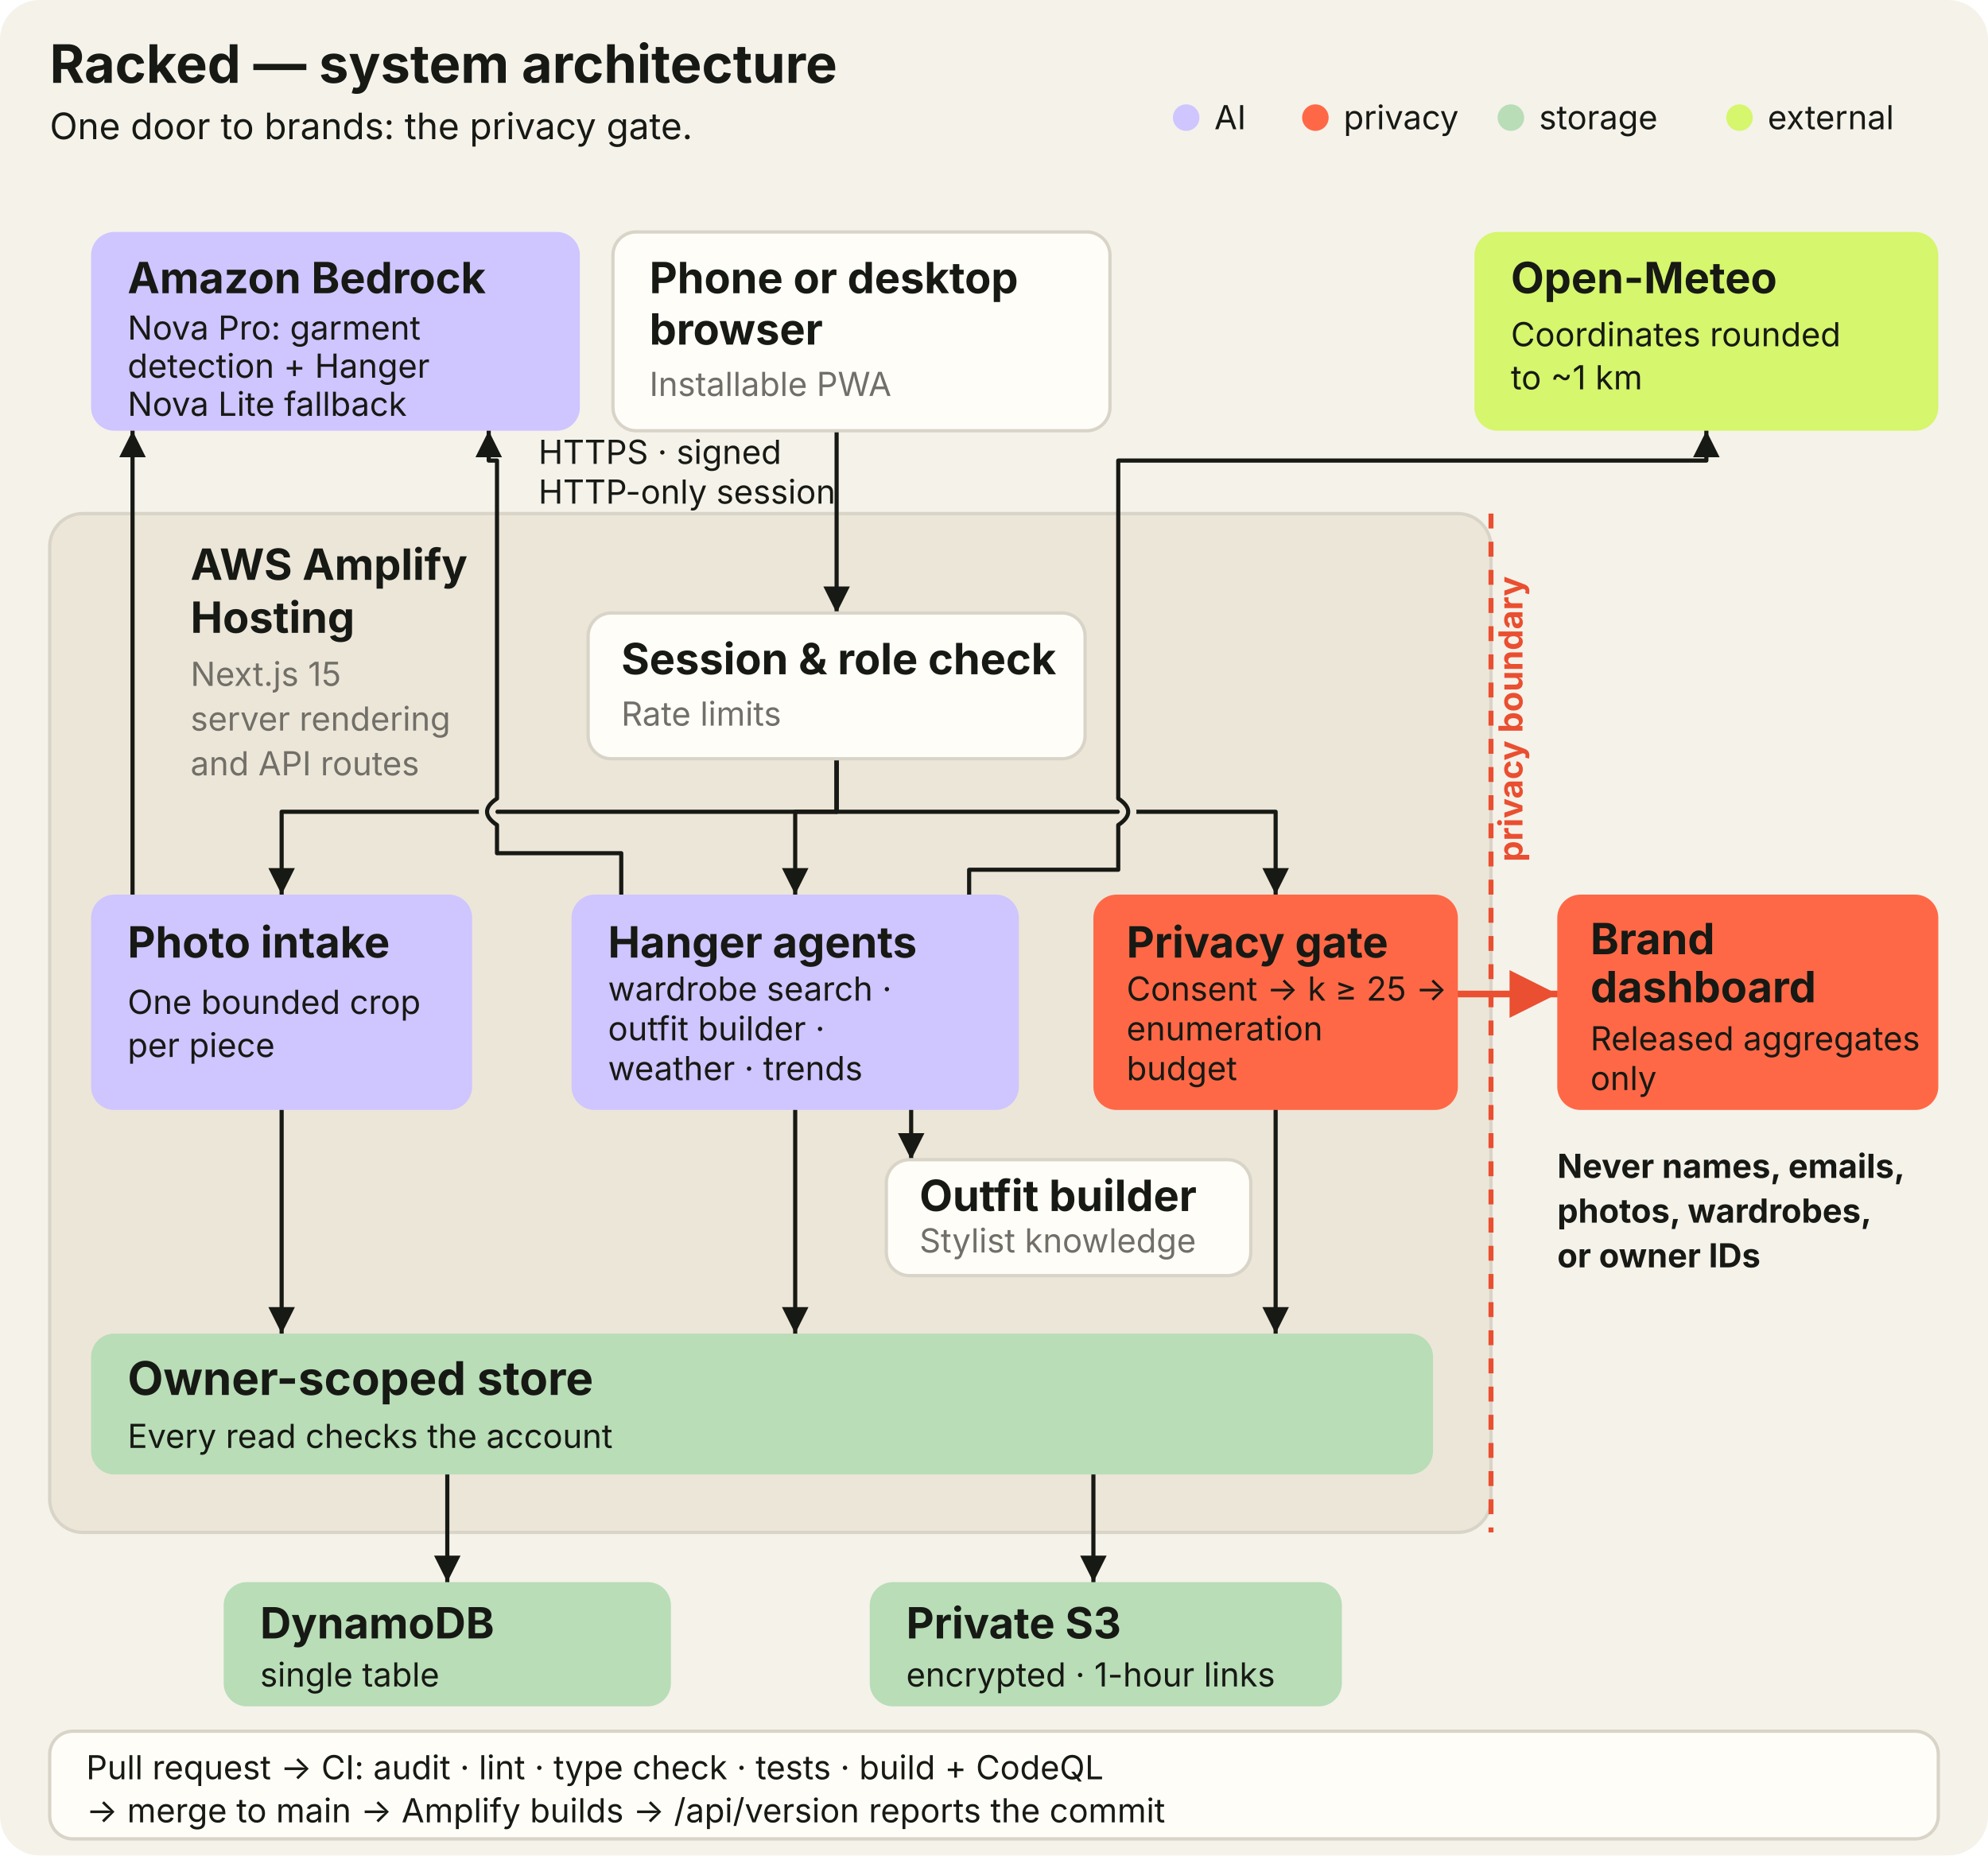
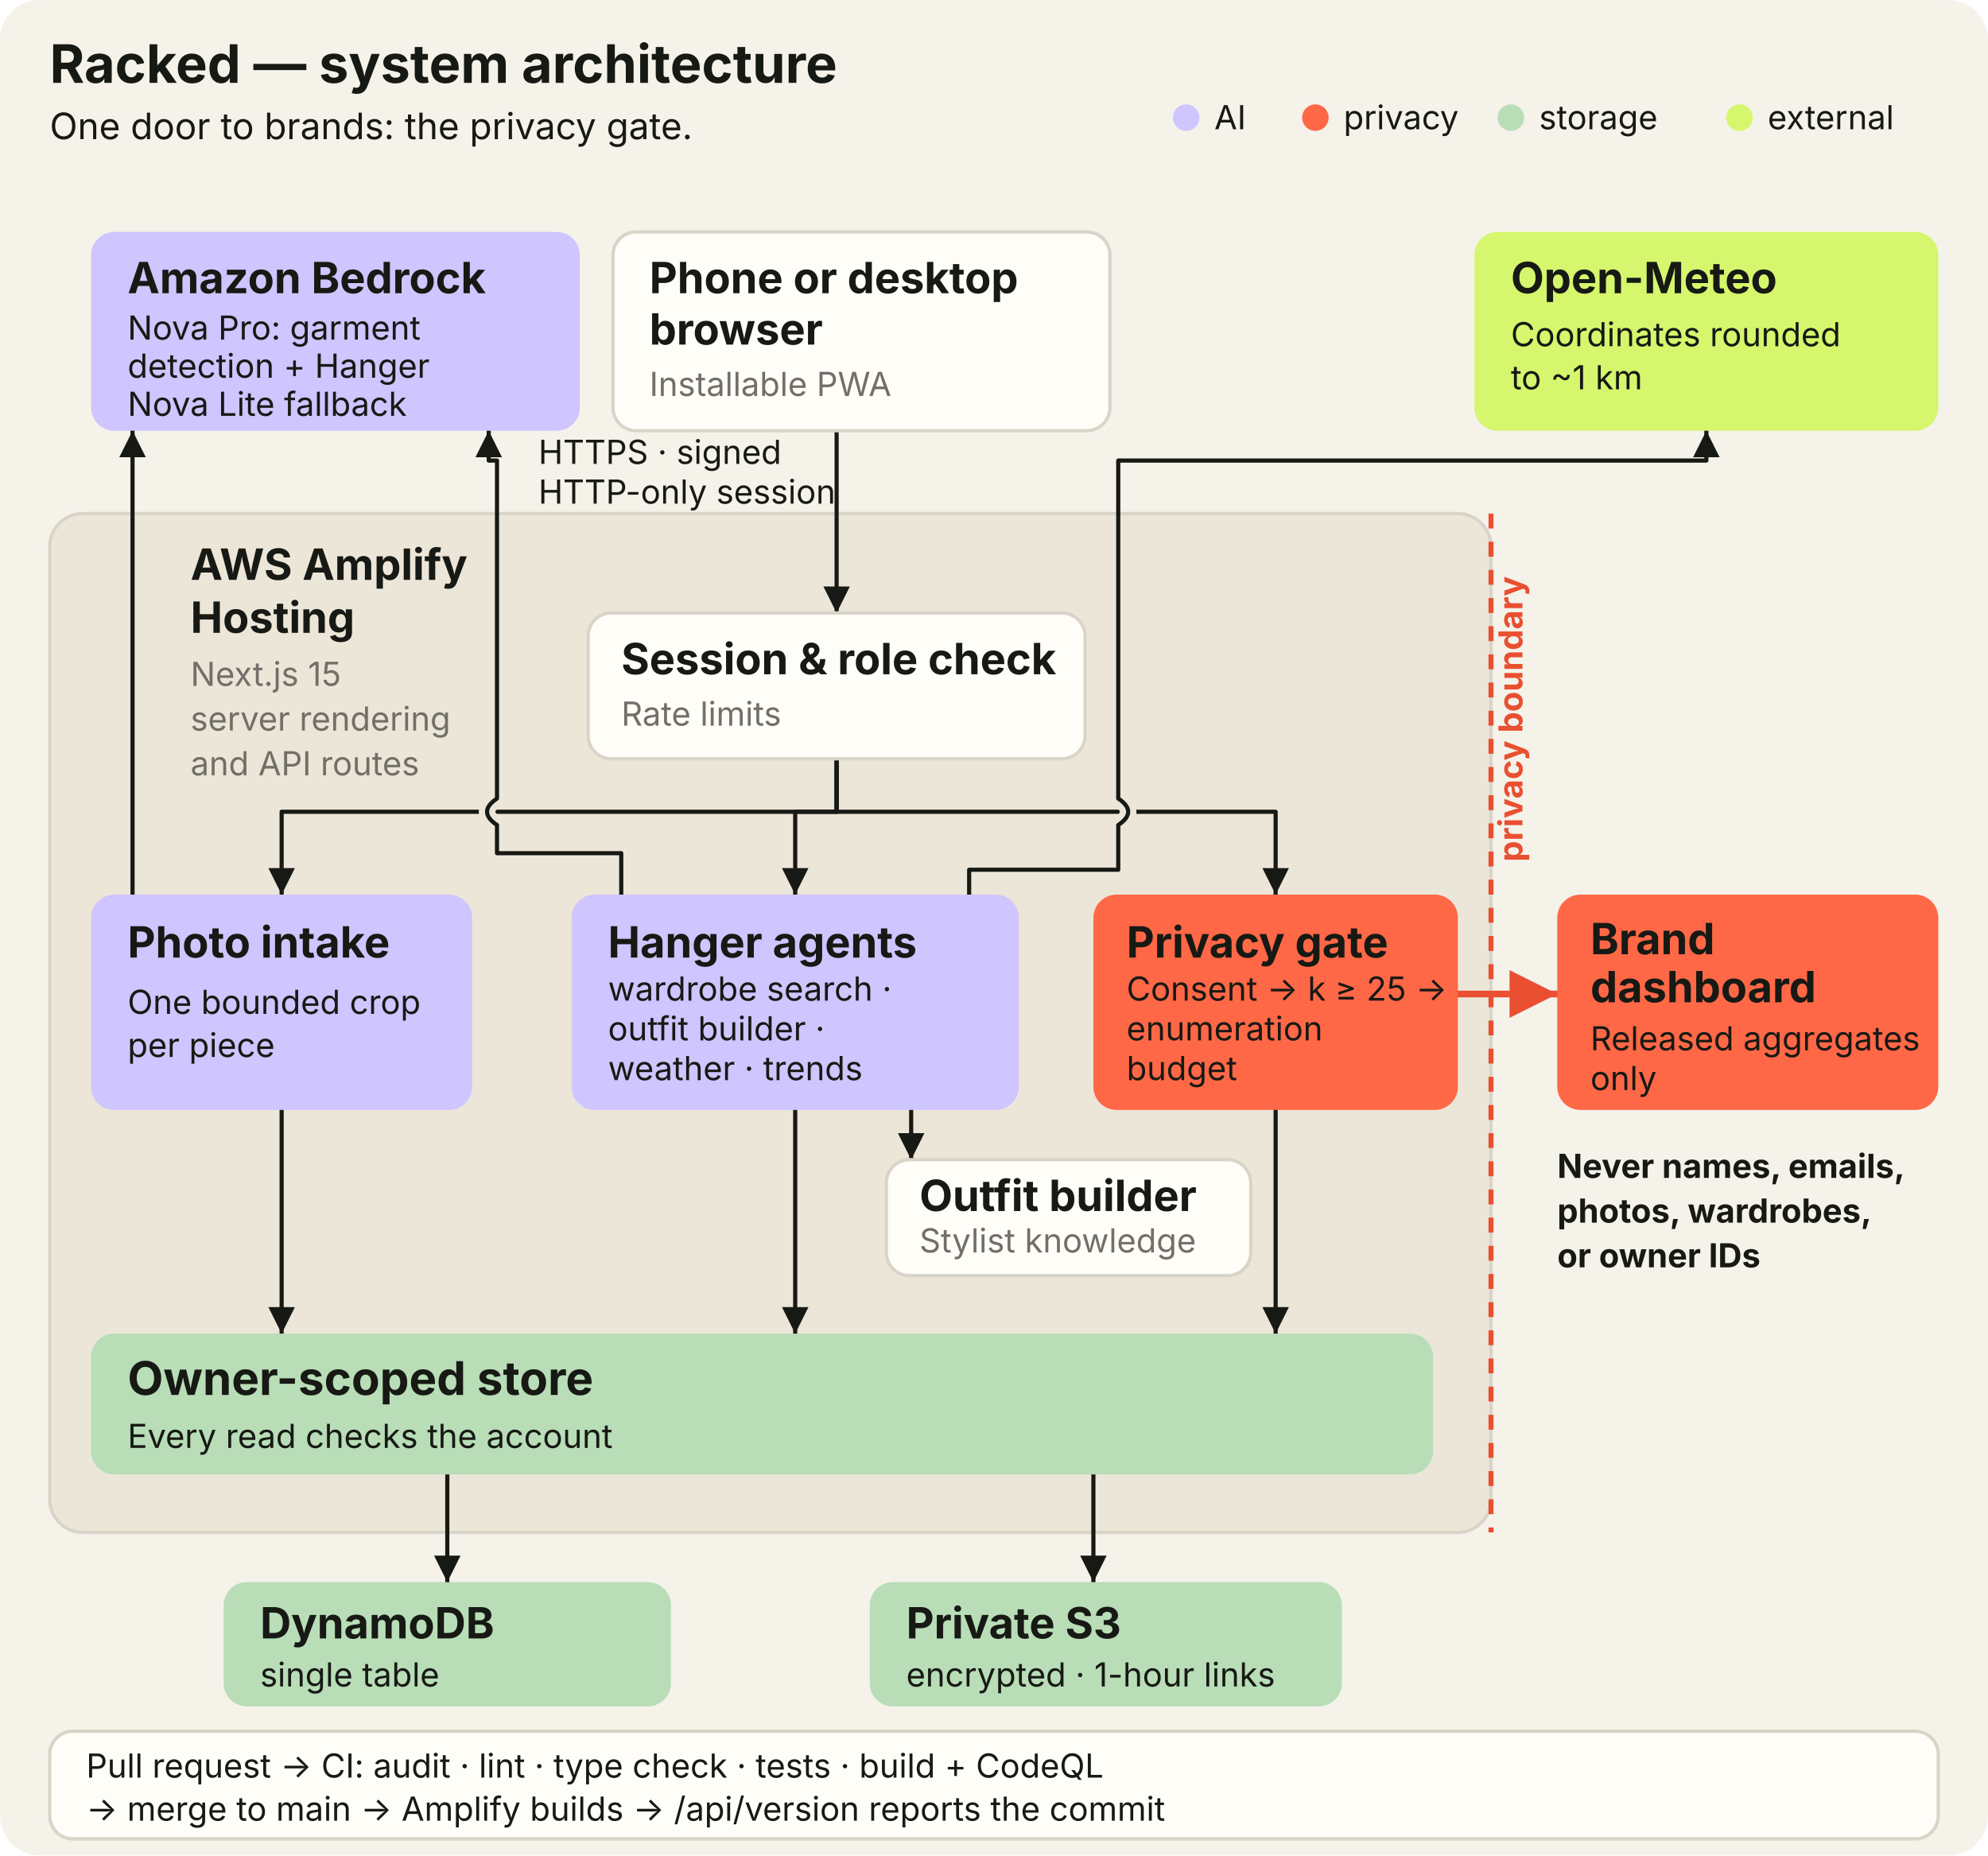
<svg xmlns="http://www.w3.org/2000/svg" viewBox="0 0 1200 1120" role="img" aria-label="Racked — system architecture" font-family="Inter, 'Segoe UI', Helvetica, Arial, sans-serif">
  <rect width="1200" height="1120" rx="24" fill="#f5f2ea" />
  <defs>
    <marker id="arrow" viewBox="0 0 10 10" refX="9" refY="5" markerWidth="8" markerHeight="8" orient="auto">
      <path d="M 1 1 L 9 5 L 1 9 Z" fill="#171914" />
    </marker>
    <marker id="privacy-arrow" viewBox="0 0 10 10" refX="9" refY="5" markerWidth="9" markerHeight="9" orient="auto">
      <path d="M 1 1 L 9 5 L 1 9 Z" fill="#e94f30" />
    </marker>
  </defs>
  <g fill="#171914">
    <text x="30" y="50" font-size="32" font-weight="750">Racked — system architecture</text>
    <text x="30" y="84" font-size="22">One door to brands: the privacy gate.</text>
    <g font-size="20">
      <circle cx="716" cy="71" r="8" fill="#cfc5ff" />
      <text x="733" y="78">AI</text>
      <circle cx="794" cy="71" r="8" fill="#ff6846" />
      <text x="811" y="78">privacy</text>
      <circle cx="912" cy="71" r="8" fill="#b8ddb7" />
      <text x="929" y="78">storage</text>
      <circle cx="1050" cy="71" r="8" fill="#d5f66d" />
      <text x="1067" y="78">external</text>
    </g>
  </g>
  <g id="amplify">
    <rect x="30" y="310" width="870" height="615" rx="20" fill="#ece6d8" stroke="#d9d4c8" stroke-width="2" />
    <text x="115" y="350" font-size="26" font-weight="700" fill="#171914">
      <tspan x="115">AWS Amplify</tspan>
      <tspan x="115" dy="32">Hosting</tspan>
    </text>
    <text x="115" y="414" font-size="20" fill="#716f68">
      <tspan x="115">Next.js 15</tspan>
      <tspan x="115" dy="27">server rendering</tspan>
      <tspan x="115" dy="27">and API routes</tspan>
    </text>
  </g>
  <g fill="none" stroke="#171914" stroke-width="2.5" stroke-linecap="round" stroke-linejoin="round">
    <path id="edge-client-entry" data-from="client" data-to="entry" d="M 505 260 V 370" marker-end="url(#arrow)" />
    <path id="edge-entry-intake" data-from="entry" data-to="intake" d="M 505 458 V 490 H 170 V 540" marker-end="url(#arrow)" />
    <path id="edge-entry-hanger" data-from="entry" data-to="hanger" d="M 505 458 V 490 H 480 V 540" marker-end="url(#arrow)" />
    <path id="edge-entry-gate" data-from="entry" data-to="gate" d="M 505 458 V 490 H 770 V 540" marker-end="url(#arrow)" />
    <path id="edge-hanger-builder" data-from="hanger" data-to="builder" d="M 550 670 V 700" marker-end="url(#arrow)" />
    <path id="edge-intake-store" data-from="intake" data-to="store" d="M 170 670 V 805" marker-end="url(#arrow)" />
    <path id="edge-hanger-store" data-from="hanger" data-to="store" d="M 480 670 V 805" marker-end="url(#arrow)" />
    <path id="edge-gate-store" data-from="gate" data-to="store" d="M 770 670 V 805" marker-end="url(#arrow)" />
    <path id="edge-intake-bedrock" data-from="intake" data-to="bedrock" d="M 80 540 V 260" marker-end="url(#arrow)" />
    <path d="M 300 498 Q 288 490 300 482" stroke="#ece6d8" stroke-width="10" />
    <path id="edge-hanger-bedrock" data-from="hanger" data-to="bedrock" d="M 375 540 V 515 H 300 V 498 Q 288 490 300 482 V 278 H 295 V 260" marker-end="url(#arrow)" />
    <path d="M 675 498 Q 687 490 675 482" stroke="#ece6d8" stroke-width="10" />
    <path id="edge-hanger-weather" data-from="hanger" data-to="weather" d="M 585 540 V 525 H 675 V 498 Q 687 490 675 482 V 278 H 1030 V 260" marker-end="url(#arrow)" />
    <path id="edge-store-dynamodb" data-from="store" data-to="dynamodb" d="M 270 890 V 955" marker-end="url(#arrow)" />
    <path id="edge-store-s3" data-from="store" data-to="s3" d="M 660 890 V 955" marker-end="url(#arrow)" />
    <path id="edge-gate-brands" data-from="gate" data-to="brands" d="M 880 600 H 940" stroke="#e94f30" stroke-width="4" marker-end="url(#privacy-arrow)" />
  </g>
  <text x="325" y="280" font-size="20" fill="#171914">
    <tspan x="325">HTTPS · signed</tspan>
    <tspan x="325" dy="24">HTTP-only session</tspan>
  </text>
  <g id="client">
    <rect x="370" y="140" width="300" height="120" rx="14" fill="#fffdf8" stroke="#d9d4c8" stroke-width="2" />
    <text x="392" y="177" font-size="26" font-weight="700" fill="#171914">
      <tspan x="392">Phone or desktop</tspan>
      <tspan x="392" dy="31">browser</tspan>
    </text>
    <text x="392" y="239" font-size="20" fill="#716f68">Installable PWA</text>
  </g>
  <g id="bedrock">
    <rect x="55" y="140" width="295" height="120" rx="14" fill="#cfc5ff" />
    <text x="77" y="177" font-size="26" font-weight="700" fill="#171914">Amazon Bedrock</text>
    <text x="77" y="205" font-size="20" fill="#171914">
      <tspan x="77">Nova Pro: garment</tspan>
      <tspan x="77" dy="23">detection + Hanger</tspan>
      <tspan x="77" dy="23">Nova Lite fallback</tspan>
    </text>
  </g>
  <g id="weather">
    <rect x="890" y="140" width="280" height="120" rx="14" fill="#d5f66d" />
    <text x="912" y="177" font-size="26" font-weight="700" fill="#171914">Open-Meteo</text>
    <text x="912" y="209" font-size="20" fill="#171914">
      <tspan x="912">Coordinates rounded</tspan>
      <tspan x="912" dy="26">to ~1 km</tspan>
    </text>
  </g>
  <g id="entry">
    <rect x="355" y="370" width="300" height="88" rx="14" fill="#fffdf8" stroke="#d9d4c8" stroke-width="2" />
    <text x="375" y="407" font-size="26" font-weight="700" fill="#171914">Session &amp; role check</text>
    <text x="375" y="438" font-size="20" fill="#716f68">Rate limits</text>
  </g>
  <g id="intake">
    <rect x="55" y="540" width="230" height="130" rx="14" fill="#cfc5ff" />
    <text x="77" y="578" font-size="26" font-weight="700" fill="#171914">Photo intake</text>
    <text x="77" y="612" font-size="20" fill="#171914">
      <tspan x="77">One bounded crop</tspan>
      <tspan x="77" dy="26">per piece</tspan>
    </text>
  </g>
  <g id="hanger">
    <rect x="345" y="540" width="270" height="130" rx="14" fill="#cfc5ff" />
    <text x="367" y="578" font-size="26" font-weight="700" fill="#171914">Hanger agents</text>
    <text x="367" y="604" font-size="20" fill="#171914">
      <tspan x="367">wardrobe search ·</tspan>
      <tspan x="367" dy="24">outfit builder ·</tspan>
      <tspan x="367" dy="24">weather · trends</tspan>
    </text>
  </g>
  <g id="builder">
    <rect x="535" y="700" width="220" height="70" rx="14" fill="#fffdf8" stroke="#d9d4c8" stroke-width="2" />
    <text x="555" y="731" font-size="26" font-weight="700" fill="#171914">Outfit builder</text>
    <text x="555" y="756" font-size="20" fill="#716f68">Stylist knowledge</text>
  </g>
  <g id="gate">
    <rect x="660" y="540" width="220" height="130" rx="14" fill="#ff6846" />
    <text x="680" y="578" font-size="26" font-weight="700" fill="#171914">Privacy gate</text>
    <text x="680" y="604" font-size="20" fill="#171914">
      <tspan x="680">Consent → k ≥ 25 →</tspan>
      <tspan x="680" dy="24">enumeration</tspan>
      <tspan x="680" dy="24">budget</tspan>
    </text>
  </g>
  <g id="store">
    <rect x="55" y="805" width="810" height="85" rx="14" fill="#b8ddb7" />
    <text x="77" y="842" font-size="28" font-weight="700" fill="#171914">Owner-scoped store</text>
    <text x="77" y="874" font-size="20" fill="#171914">Every read checks the account</text>
  </g>
  <path id="privacy-boundary" d="M 900 310 V 925" fill="none" stroke="#e94f30" stroke-width="3" stroke-dasharray="9 8" />
  <text x="919" y="434" transform="rotate(-90 919 434)" text-anchor="middle" font-size="20" font-weight="650" fill="#e94f30">privacy boundary</text>
  <g id="brands">
    <rect x="940" y="540" width="230" height="130" rx="14" fill="#ff6846" />
    <text x="960" y="576" font-size="26" font-weight="700" fill="#171914">
      <tspan x="960">Brand</tspan>
      <tspan x="960" dy="29">dashboard</tspan>
    </text>
    <text x="960" y="634" font-size="20" fill="#171914">
      <tspan x="960">Released aggregates</tspan>
      <tspan x="960" dy="24">only</tspan>
    </text>
  </g>
  <text x="940" y="711" font-size="20" font-weight="650" fill="#171914">
    <tspan x="940">Never names, emails,</tspan>
    <tspan x="940" dy="27">photos, wardrobes,</tspan>
    <tspan x="940" dy="27">or owner IDs</tspan>
  </text>
  <g id="dynamodb">
    <rect x="135" y="955" width="270" height="75" rx="14" fill="#b8ddb7" />
    <text x="157" y="989" font-size="26" font-weight="700" fill="#171914">DynamoDB</text>
    <text x="157" y="1018" font-size="20" fill="#171914">single table</text>
  </g>
  <g id="s3">
    <rect x="525" y="955" width="285" height="75" rx="14" fill="#b8ddb7" />
    <text x="547" y="989" font-size="26" font-weight="700" fill="#171914">Private S3</text>
    <text x="547" y="1018" font-size="20" fill="#171914">encrypted · 1-hour links</text>
  </g>
  <rect x="30" y="1045" width="1140" height="65" rx="14" fill="#fffdf8" stroke="#d9d4c8" stroke-width="2" />
-   <text x="52" y="1074" font-size="20" fill="#171914">
+   <text x="52" y="1073" font-size="20" fill="#171914">
    <tspan x="52">Pull request → CI: audit · lint · type check · tests · build + CodeQL</tspan>
    <tspan x="52" dy="26">→ merge to main → Amplify builds → /api/version reports the commit</tspan>
  </text>
</svg>
